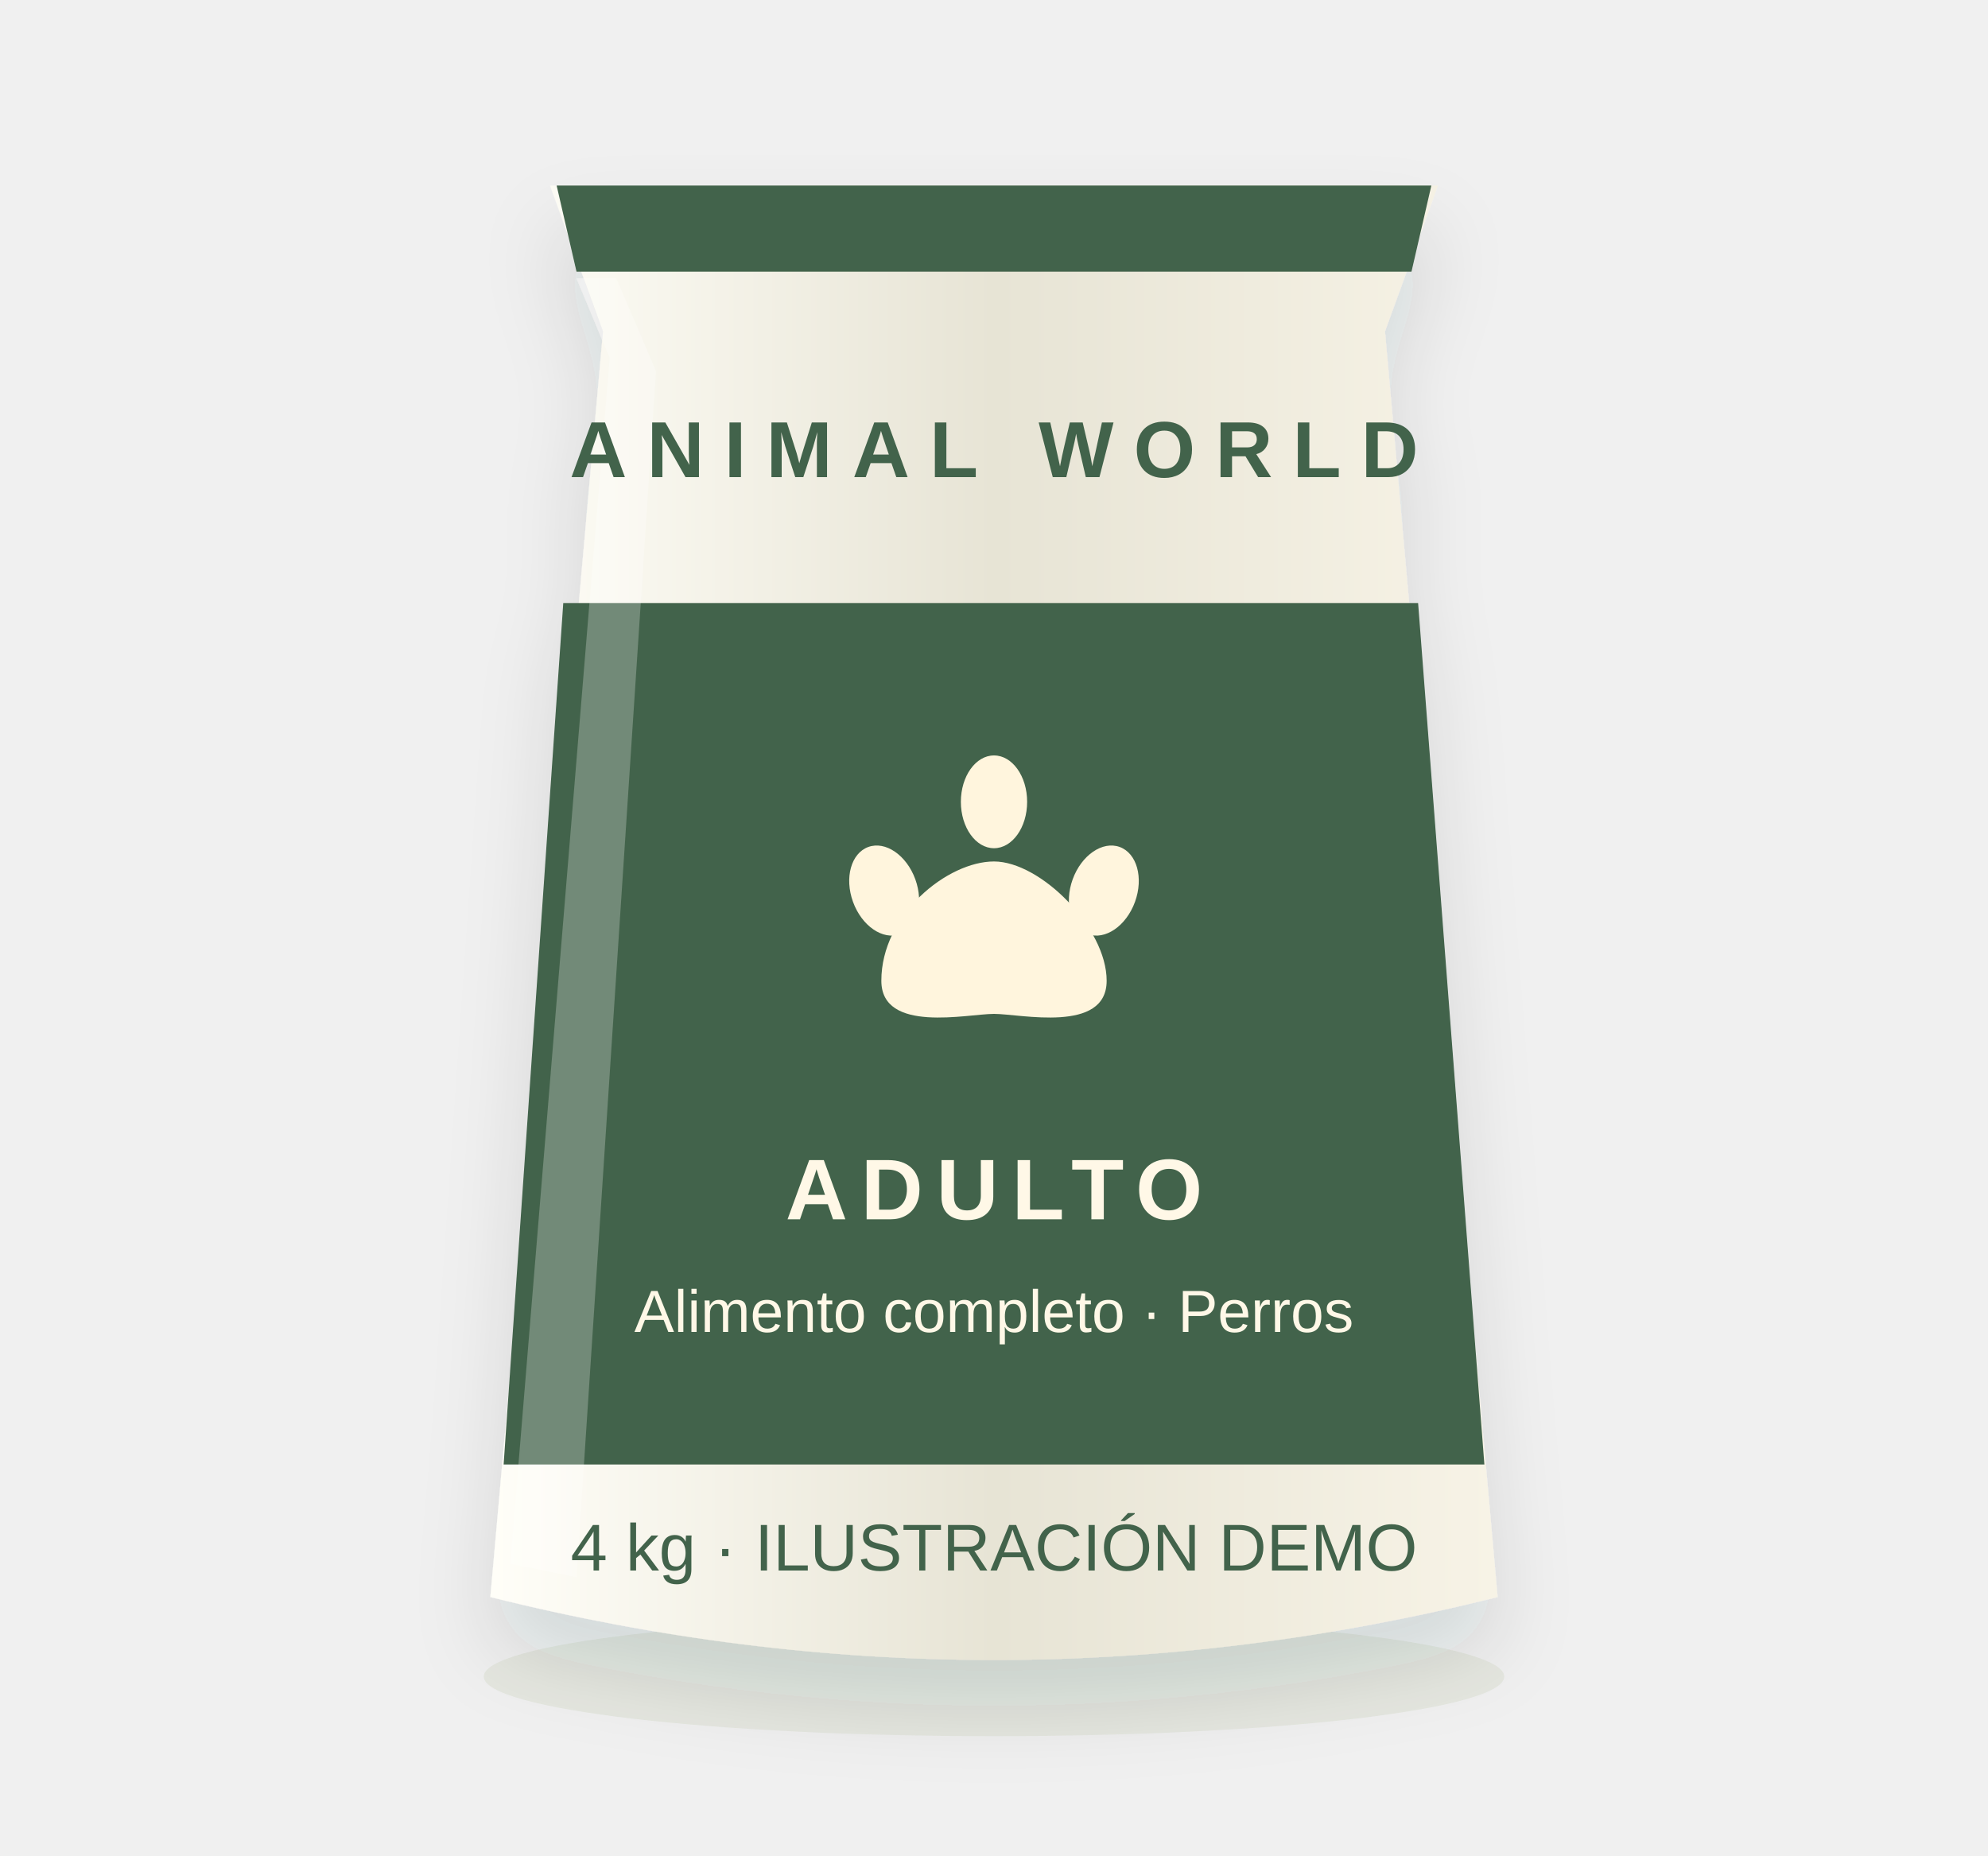
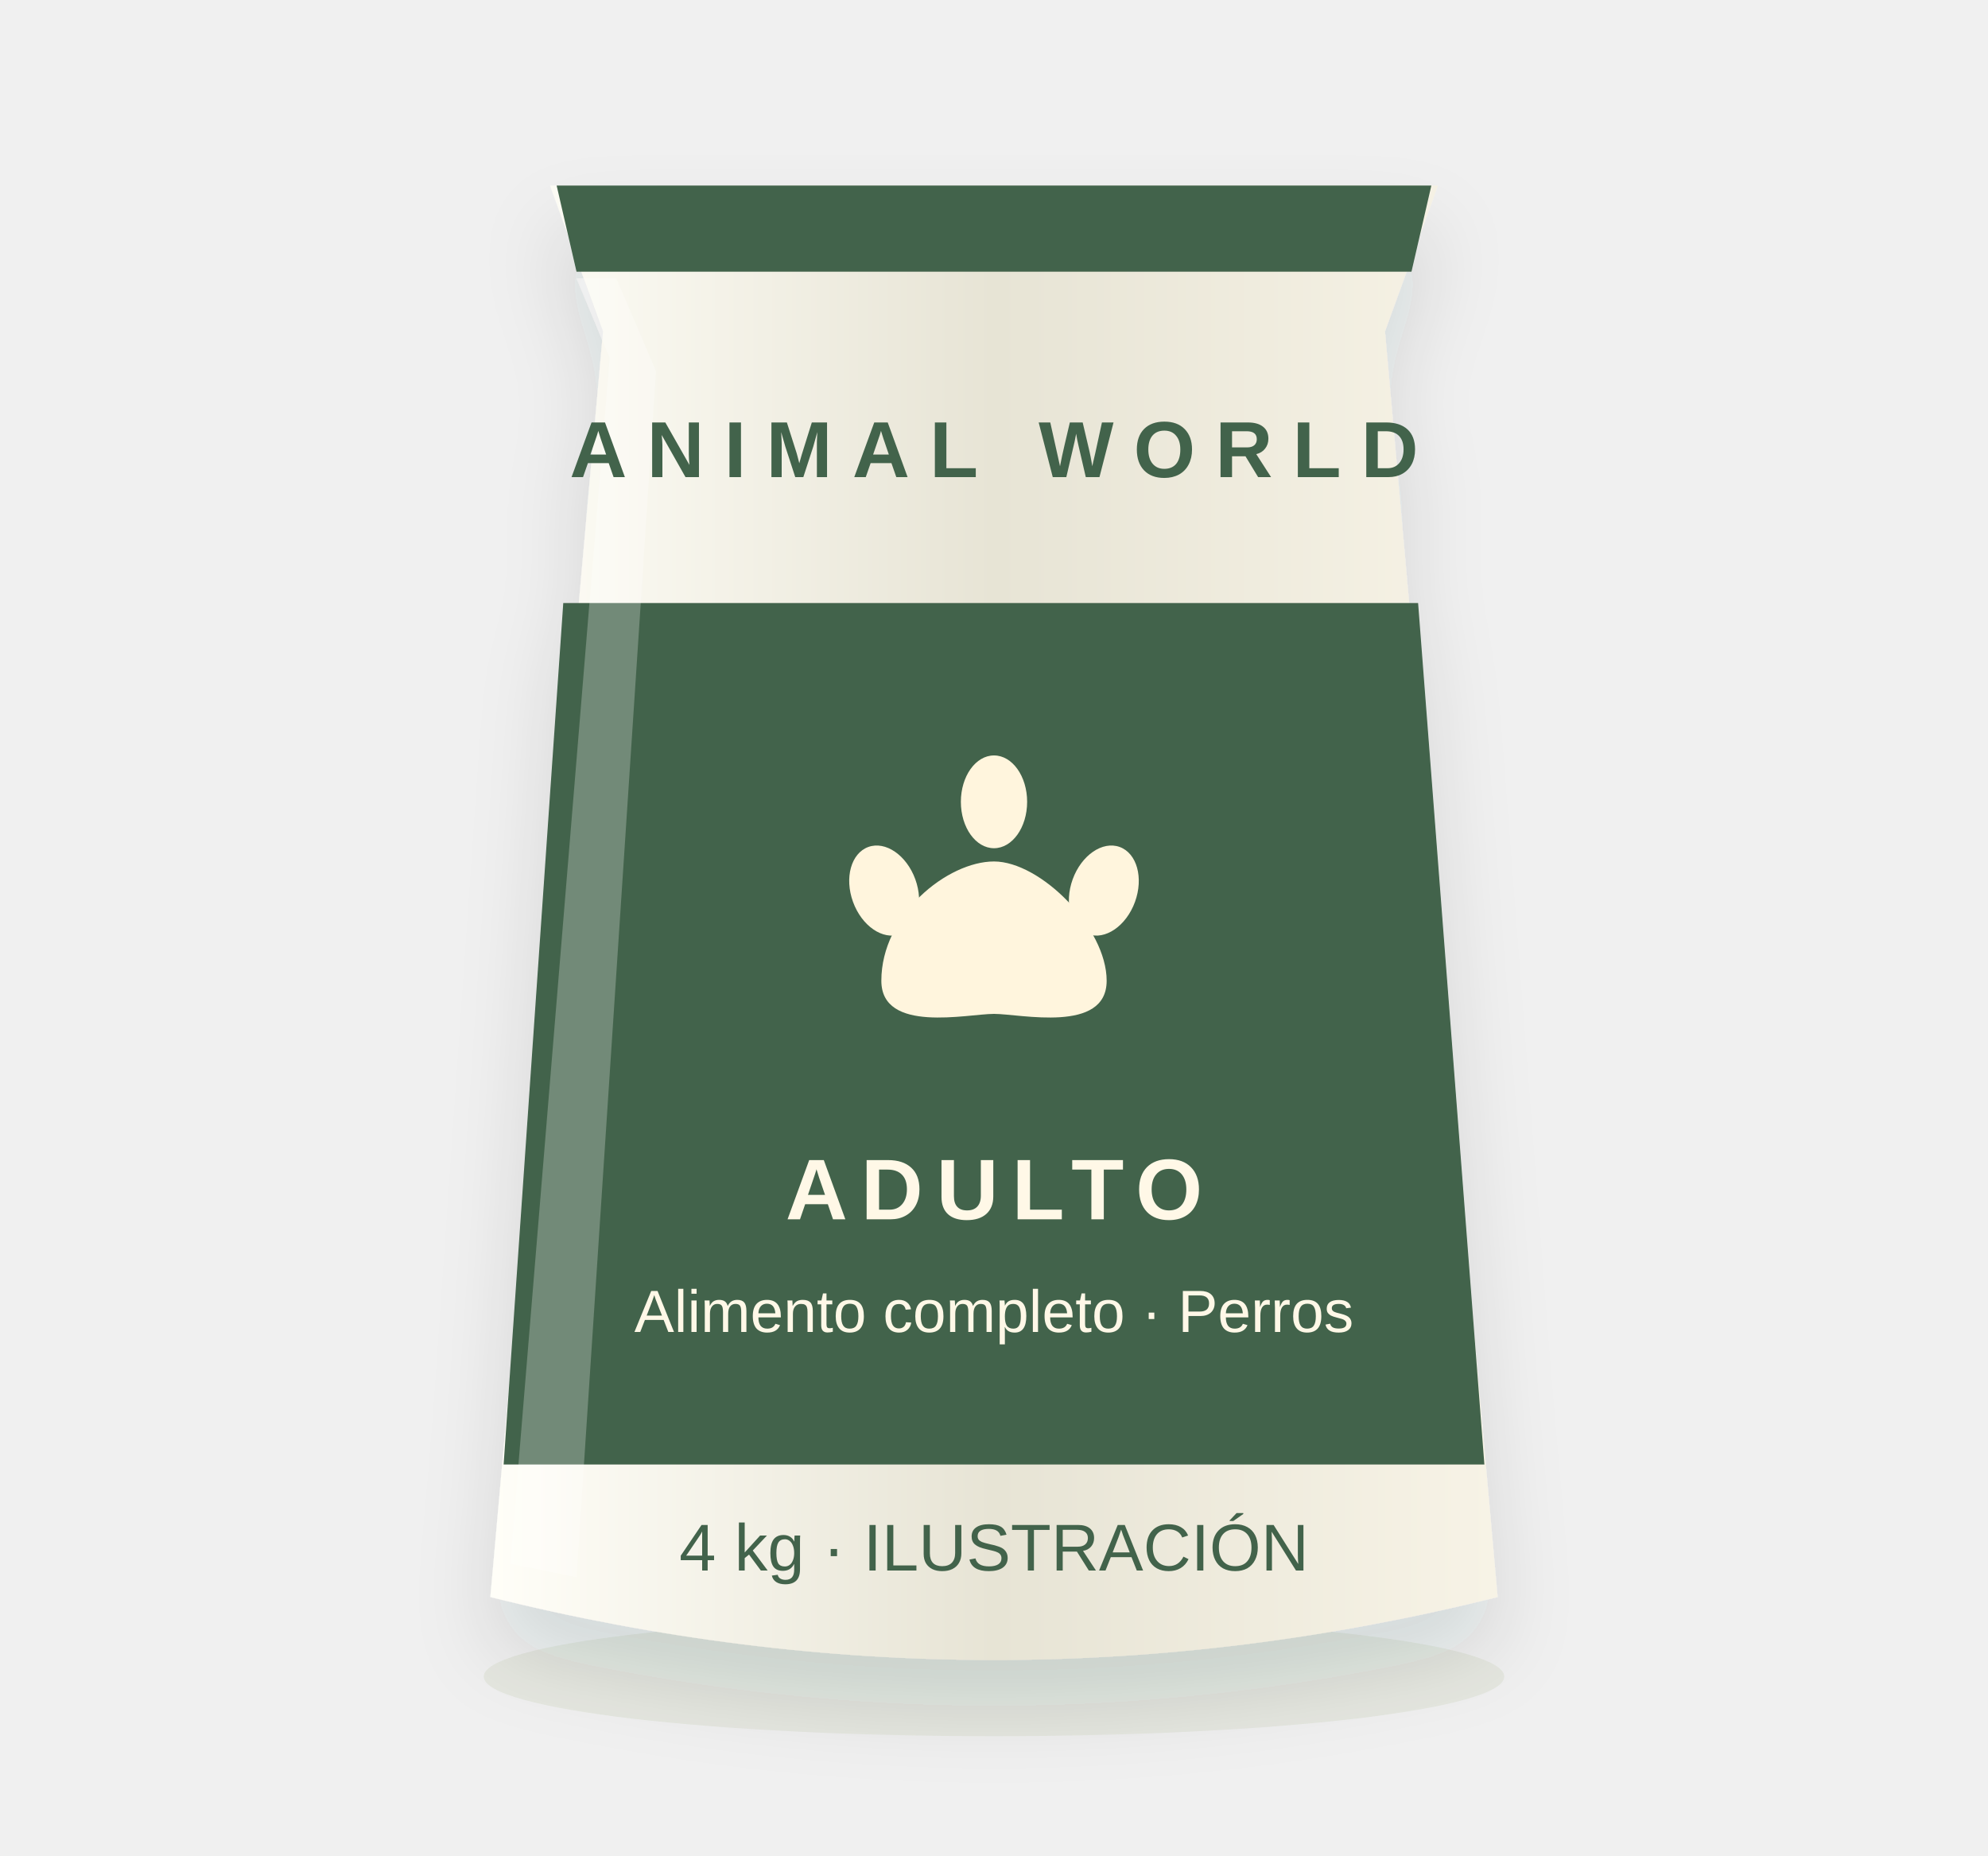
<svg xmlns="http://www.w3.org/2000/svg" width="300" height="280" viewBox="0 0 300 280">
  <defs>
    <linearGradient id="paper">
      <stop stop-color="#fffef8" />
      <stop offset=".5" stop-color="#e7e4d5" />
      <stop offset="1" stop-color="#f7f3e6" />
    </linearGradient>
    <linearGradient id="shade">
      <stop stop-color="#ffffff" stop-opacity=".25" />
      <stop offset="1" stop-color="#000000" stop-opacity=".12" />
    </linearGradient>
    <filter id="shadow">
      <feDropShadow dx="0" dy="7" stdDeviation="6" flood-color="#283c2b" flood-opacity=".12" />
    </filter>
  </defs>
  <ellipse cx="150" cy="253" rx="77" ry="9" fill="#d6dccb" opacity=".45" />
  <g filter="url(#shadow)">
    <path d="M83 28h134l-8 22 17 191q-76 19-152 0L91 50Z" fill="url(#paper)" />
    <path d="M84 28h132l-3 13H87Z" fill="#43634b" />
    <path d="M85 91h129l10 130H76Z" fill="#43634b" />
    <path d="m87 42 5 12-15 182 10 2 12-182-6-14Z" fill="#fff" opacity=".25" />
    <text x="150" y="72" fill="#43634b" font-family="Arial,sans-serif" font-size="12" text-anchor="middle" font-weight="bold" letter-spacing="3">ANIMAL WORLD</text>
    <g transform="translate(150 139)" color="#fff5dd">
      <g fill="currentColor">
        <ellipse cx="-14" cy="-10" rx="5" ry="7" transform="rotate(-20)" />
        <ellipse cx="0" cy="-18" rx="5" ry="7" />
        <ellipse cx="14" cy="-10" rx="5" ry="7" transform="rotate(20)" />
        <path d="M-17 9C-17-1-7-9 0-9s17 10 17 18S4 14 0 14s-17 3-17-5Z" />
      </g>
    </g>
    <text x="150" y="184" fill="#fff8e7" font-family="Arial,sans-serif" font-size="13" font-weight="bold" text-anchor="middle" letter-spacing="2">ADULTO</text>
    <text x="150" y="201" fill="#fff8e7" font-family="Arial,sans-serif" font-size="9" text-anchor="middle">Alimento completo · Perros</text>
-     <text x="150" y="237" fill="#43634b" font-family="Arial,sans-serif" font-size="10" text-anchor="middle">4 kg · ILUSTRACIÓN DEMO</text>
+     <text x="150" y="237" fill="#43634b" font-family="Arial,sans-serif" font-size="10" text-anchor="middle">4 kg · ILUSTRACIÓN</text>
  </g>
</svg>
